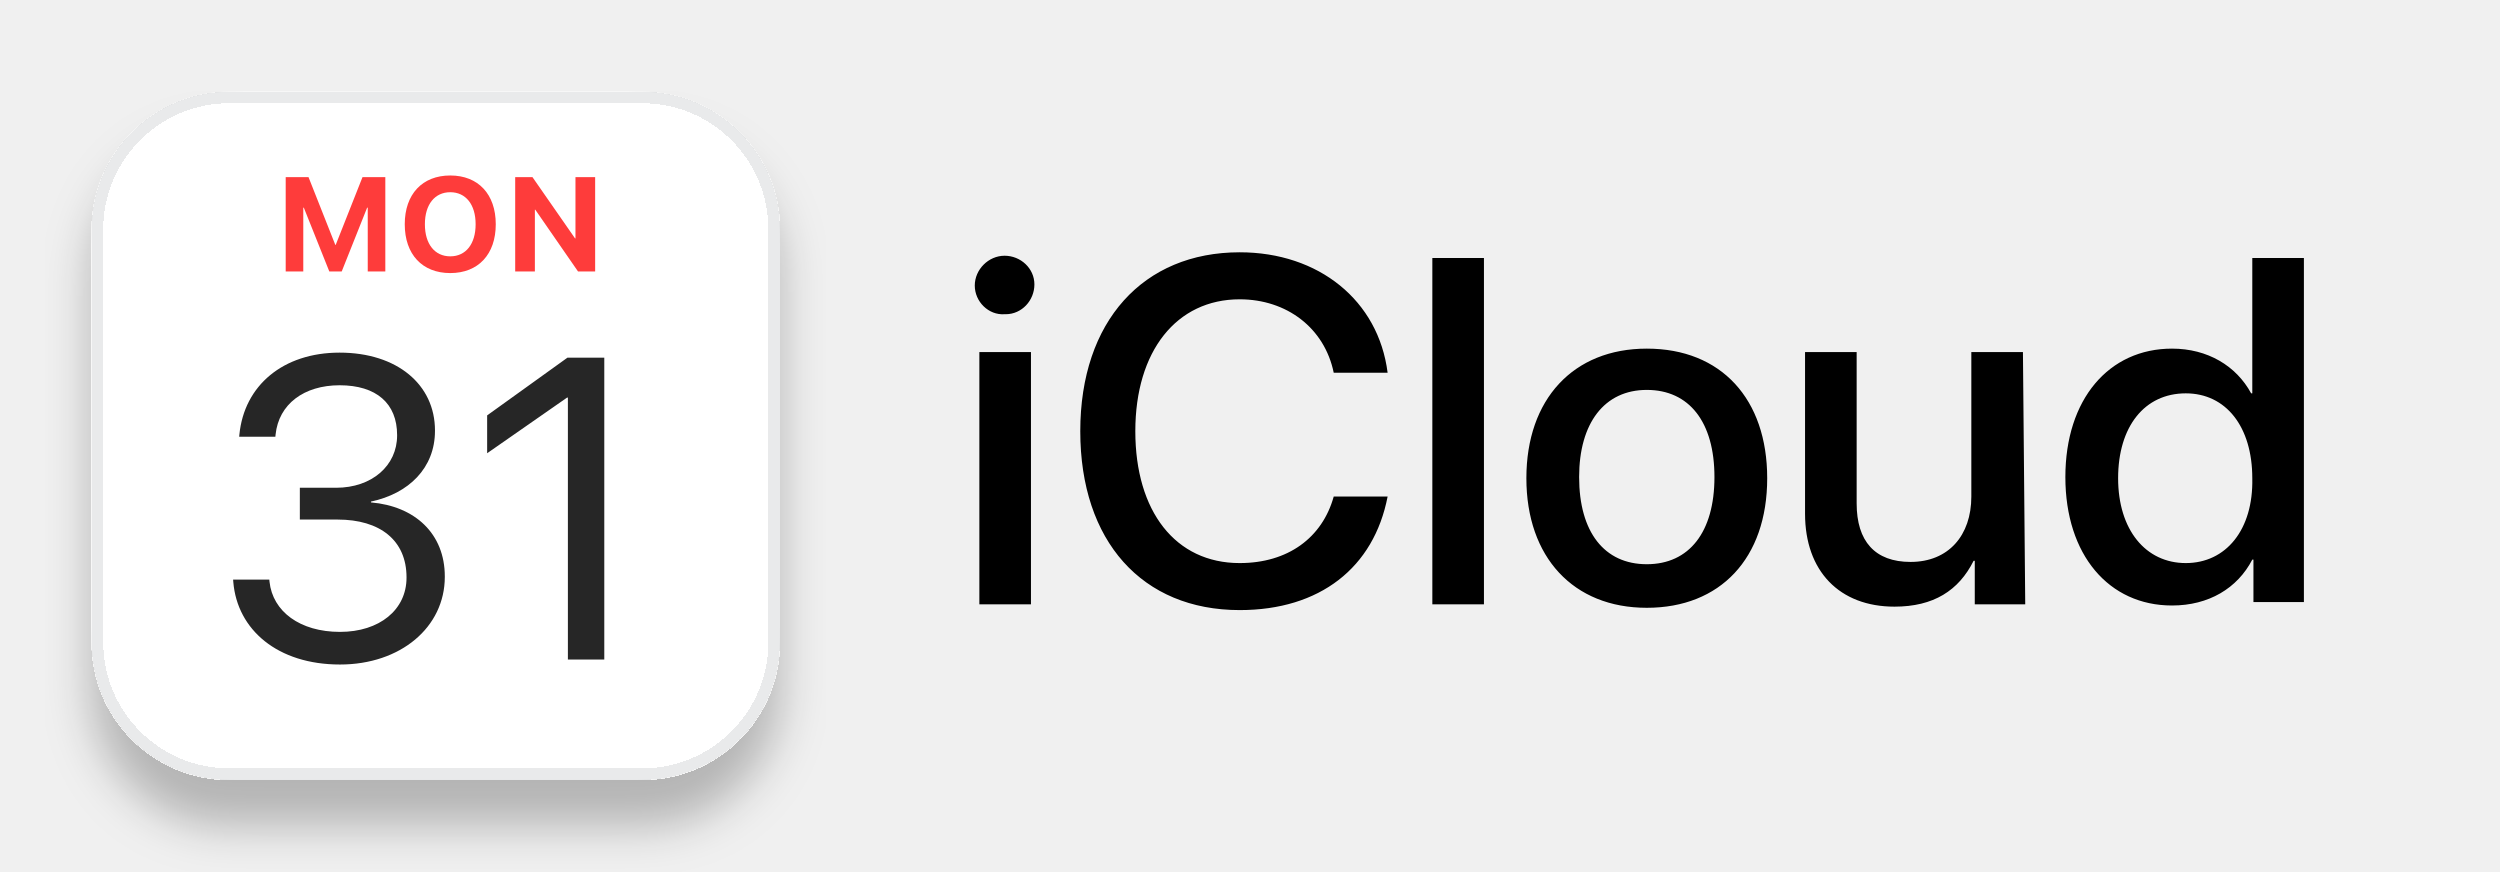
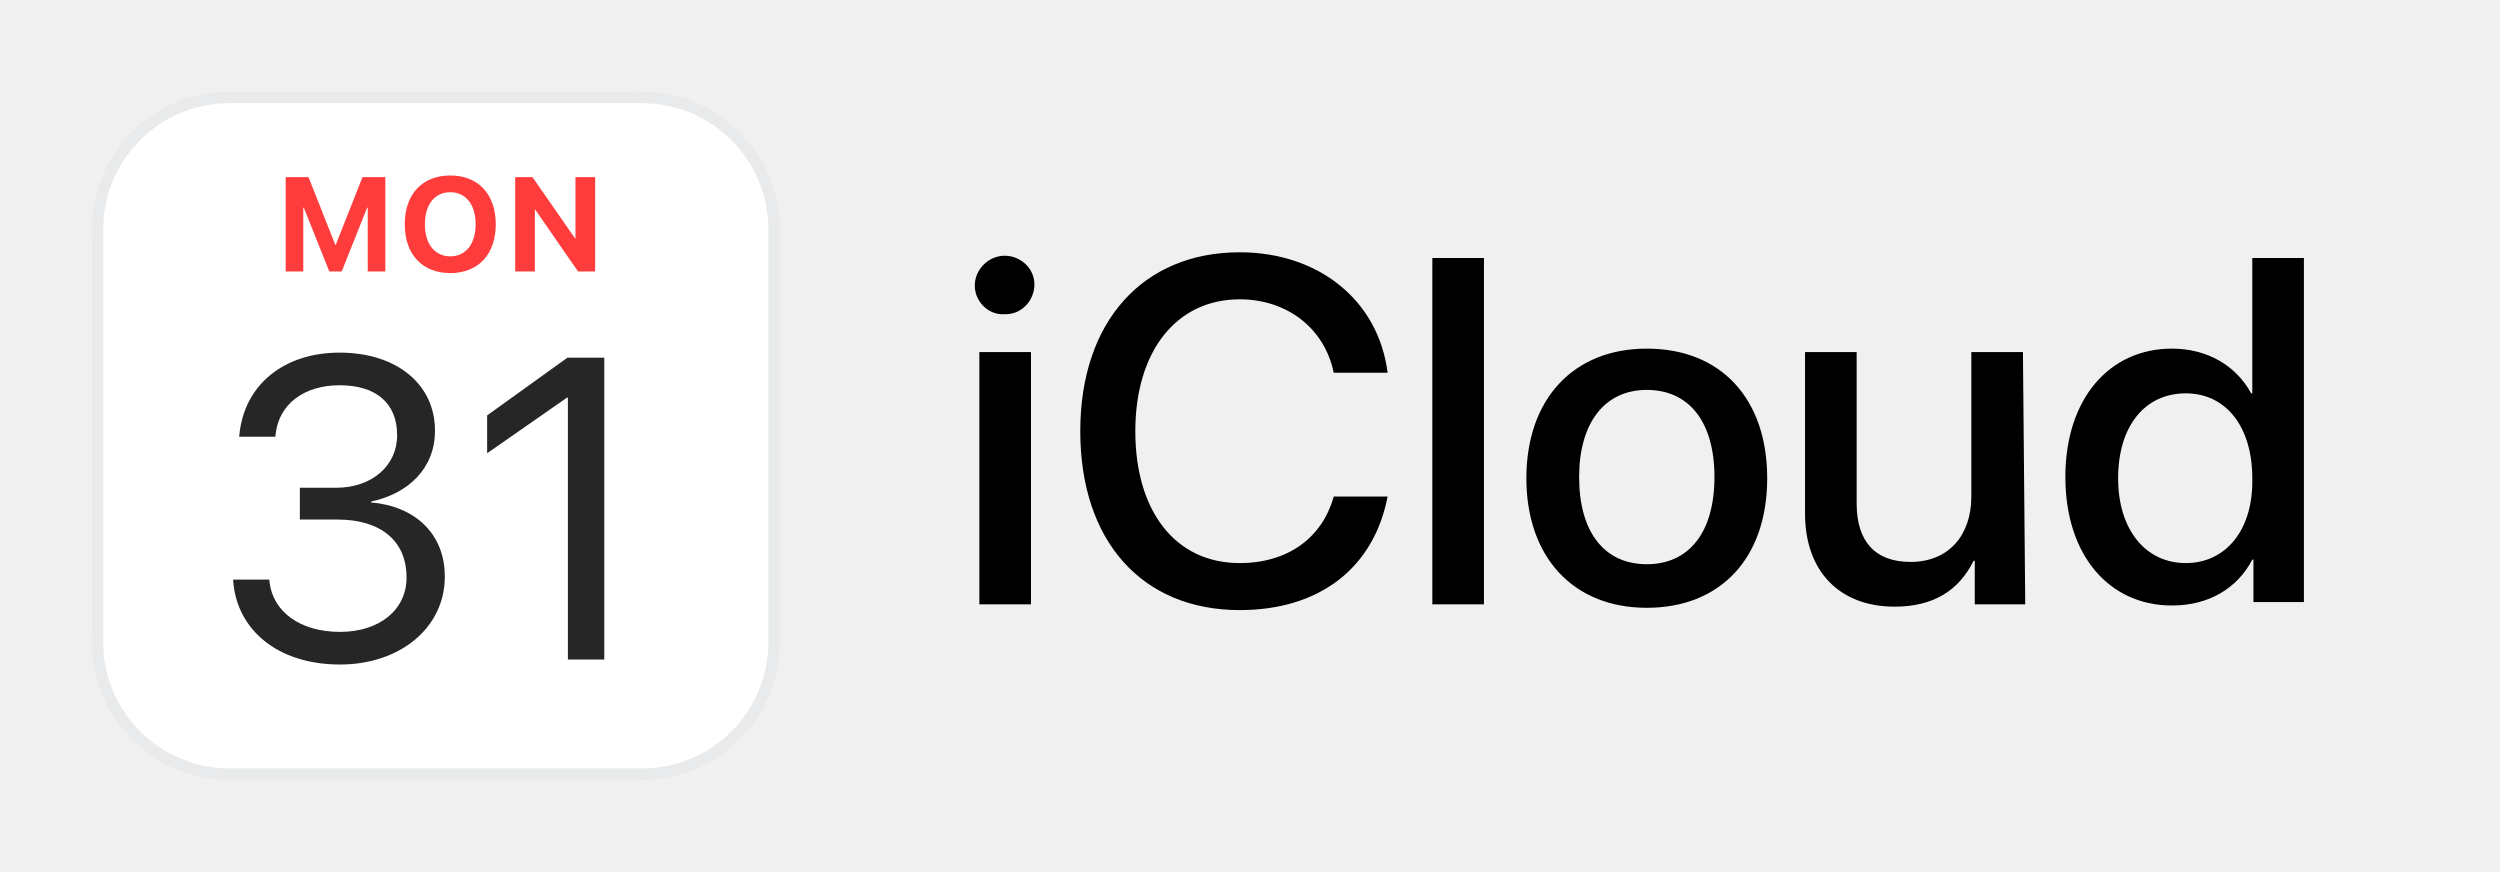
<svg xmlns="http://www.w3.org/2000/svg" width="218" height="76" viewBox="0 0 218 76" fill="none">
-   <g filter="url(#filter0_d_303_1428)">
-     <g clip-path="url(#clip0_303_1428)">
-       <g clip-path="url(#clip1_303_1428)">
-         <rect width="60" height="60" transform="translate(8 8)" fill="white" />
-         <rect x="8" y="8" width="60" height="60" rx="13.287" fill="white" />
-         <path d="M24.913 23.67H26.446V18.106H26.492L28.715 23.67H29.798L32.015 18.106H32.067V23.67H33.6V15.444H31.611L29.273 21.355H29.239L26.902 15.444H24.913V23.67ZM39.263 23.812C41.708 23.812 43.23 22.176 43.23 19.56V19.548C43.23 16.938 41.702 15.302 39.263 15.302C36.829 15.302 35.295 16.932 35.295 19.548V19.56C35.295 22.176 36.817 23.812 39.263 23.812ZM39.263 22.353C37.912 22.353 37.051 21.281 37.051 19.56V19.548C37.051 17.827 37.917 16.761 39.263 16.761C40.614 16.761 41.474 17.833 41.474 19.548V19.56C41.474 21.264 40.631 22.353 39.263 22.353ZM44.925 23.67H46.641V18.283H46.675L50.403 23.67H51.897V15.444H50.181V20.791H50.147L46.43 15.444H44.925V23.67Z" fill="#FE3C3B" />
-         <path d="M29.648 57.946C34.92 57.946 38.787 54.7 38.787 50.303V50.267C38.787 46.528 36.178 44.138 32.348 43.81V43.737C35.631 43.044 37.93 40.818 37.93 37.571V37.535C37.93 33.54 34.628 30.749 29.612 30.749C24.687 30.749 21.294 33.613 20.874 37.9L20.856 38.082H24.012L24.03 37.9C24.304 35.237 26.511 33.595 29.612 33.595C32.822 33.595 34.628 35.182 34.628 37.936V37.973C34.628 40.599 32.439 42.533 29.302 42.533H26.146V45.306H29.448C33.132 45.306 35.449 47.111 35.449 50.34V50.377C35.449 53.167 33.096 55.101 29.648 55.101C26.146 55.101 23.775 53.313 23.501 50.723L23.483 50.541H20.327L20.345 50.76C20.692 54.919 24.212 57.946 29.648 57.946ZM49.52 57.509H52.694V31.187H49.484L42.479 36.222V39.523L49.447 34.671H49.52V57.509Z" fill="#262626" />
-       </g>
+   <g clip-path="url(#clip0_303_1428)">
+     <g clip-path="url(#clip1_303_1428)">
+       <rect width="60" height="60" transform="translate(8 8)" fill="white" />
+       <rect x="8" y="8" width="60" height="60" rx="13.287" fill="white" />
+       <path d="M24.913 23.67H26.446V18.106H26.492L28.715 23.67H29.798L32.015 18.106H32.067V23.67H33.6V15.444H31.611L29.273 21.355H29.239L26.902 15.444H24.913V23.67ZM39.263 23.812C41.708 23.812 43.23 22.176 43.23 19.56V19.548C43.23 16.938 41.702 15.302 39.263 15.302C36.829 15.302 35.295 16.932 35.295 19.548V19.56C35.295 22.176 36.817 23.812 39.263 23.812ZM39.263 22.353C37.912 22.353 37.051 21.281 37.051 19.56V19.548C37.051 17.827 37.917 16.761 39.263 16.761C40.614 16.761 41.474 17.833 41.474 19.548V19.56C41.474 21.264 40.631 22.353 39.263 22.353ZM44.925 23.67H46.641V18.283H46.675L50.403 23.67H51.897V15.444H50.181V20.791H50.147L46.43 15.444H44.925V23.67Z" fill="#FE3C3B" />
+       <path d="M29.648 57.946C34.92 57.946 38.787 54.7 38.787 50.303V50.267C38.787 46.528 36.178 44.138 32.348 43.81V43.737C35.631 43.044 37.93 40.818 37.93 37.571V37.535C37.93 33.54 34.628 30.749 29.612 30.749C24.687 30.749 21.294 33.613 20.874 37.9L20.856 38.082H24.012L24.03 37.9C24.304 35.237 26.511 33.595 29.612 33.595C32.822 33.595 34.628 35.182 34.628 37.936V37.973C34.628 40.599 32.439 42.533 29.302 42.533H26.146V45.306H29.448C33.132 45.306 35.449 47.111 35.449 50.34V50.377C35.449 53.167 33.096 55.101 29.648 55.101C26.146 55.101 23.775 53.313 23.501 50.723L23.483 50.541H20.327L20.345 50.76C20.692 54.919 24.212 57.946 29.648 57.946ZM49.52 57.509H52.694V31.187H49.484L42.479 36.222V39.523L49.447 34.671H49.52V57.509Z" fill="#262626" />
    </g>
-     <rect x="8.5" y="8.5" width="59" height="59" rx="11.5" stroke="#1E2935" stroke-opacity="0.1" shape-rendering="crispEdges" />
  </g>
+   <rect x="8.5" y="8.5" width="59" height="59" rx="11.5" stroke="#1E2935" stroke-opacity="0.1" />
  <path d="M85 24.9C85 23.5 86.2 22.3 87.6 22.3C89 22.3 90.2 23.4 90.2 24.8C90.2 26.2 89.1 27.4 87.7 27.4H87.6C86.2 27.5 85 26.3 85 24.9ZM85.4 30.7H89.9V52.7H85.4V30.7ZM94.2 37.6C94.2 28 99.7 22 108.1 22C115 22 120.2 26.2 121 32.5H116.3C115.5 28.6 112.2 26.1 108.1 26.1C102.6 26.1 99 30.6 99 37.6C99 44.6 102.5 49.1 108.1 49.1C112.3 49.1 115.3 46.9 116.3 43.3H121C119.8 49.5 115.1 53.2 108.1 53.2C99.6 53.2 94.2 47.2 94.2 37.6ZM124.9 22.5H129.4V52.7H124.9V22.5ZM143.6 30.4C137.2 30.4 133.1 34.8 133.1 41.7C133.1 48.6 137.2 53 143.6 53C150 53 154.1 48.7 154.1 41.7C154.1 34.8 150.1 30.4 143.6 30.4V30.4ZM143.6 49.2C139.9 49.2 137.7 46.4 137.7 41.6C137.7 36.9 139.9 34 143.6 34C147.3 34 149.5 36.8 149.5 41.6C149.5 46.4 147.3 49.2 143.6 49.2V49.2ZM176.6 52.7H172.2V48.9H172.1C170.8 51.5 168.6 52.9 165.2 52.9C160.4 52.9 157.4 49.8 157.4 44.8V30.7H161.9V43.9C161.9 47.2 163.5 49 166.6 49C169.9 49 171.9 46.7 171.9 43.3V30.7H176.4L176.6 52.7V52.7ZM196.4 22.5V34.3H196.3C195 31.9 192.5 30.4 189.4 30.4C183.9 30.4 180.1 34.8 180.1 41.6C180.1 48.4 183.9 52.8 189.4 52.8C192.6 52.8 195.1 51.3 196.4 48.8H196.5V52.5H200.9V22.5H196.4V22.5ZM190.6 49.1C187.1 49.1 184.7 46.2 184.7 41.7C184.7 37.2 187 34.3 190.6 34.3C194.1 34.3 196.4 37.2 196.4 41.7C196.5 46.2 194.1 49.1 190.6 49.1V49.1Z" fill="black" />
  <defs>
-     <filter id="filter0_d_303_1428" x="4" y="8" width="68" height="68" filterUnits="userSpaceOnUse" color-interpolation-filters="sRGB">
-       <feFlood flood-opacity="0" result="BackgroundImageFix" />
-       <feColorMatrix in="SourceAlpha" type="matrix" values="0 0 0 0 0 0 0 0 0 0 0 0 0 0 0 0 0 0 127 0" result="hardAlpha" />
-       <feOffset dy="4" />
-       <feGaussianBlur stdDeviation="2" />
-       <feComposite in2="hardAlpha" operator="out" />
-       <feColorMatrix type="matrix" values="0 0 0 0 0 0 0 0 0 0 0 0 0 0 0 0 0 0 0.25 0" />
-       <feBlend mode="normal" in2="BackgroundImageFix" result="effect1_dropShadow_303_1428" />
-       <feBlend mode="normal" in="SourceGraphic" in2="effect1_dropShadow_303_1428" result="shape" />
-     </filter>
    <clipPath id="clip0_303_1428">
      <rect x="8" y="8" width="60" height="60" rx="12" fill="white" />
    </clipPath>
    <clipPath id="clip1_303_1428">
      <rect width="60" height="60" fill="white" transform="translate(8 8)" />
    </clipPath>
  </defs>
</svg>
